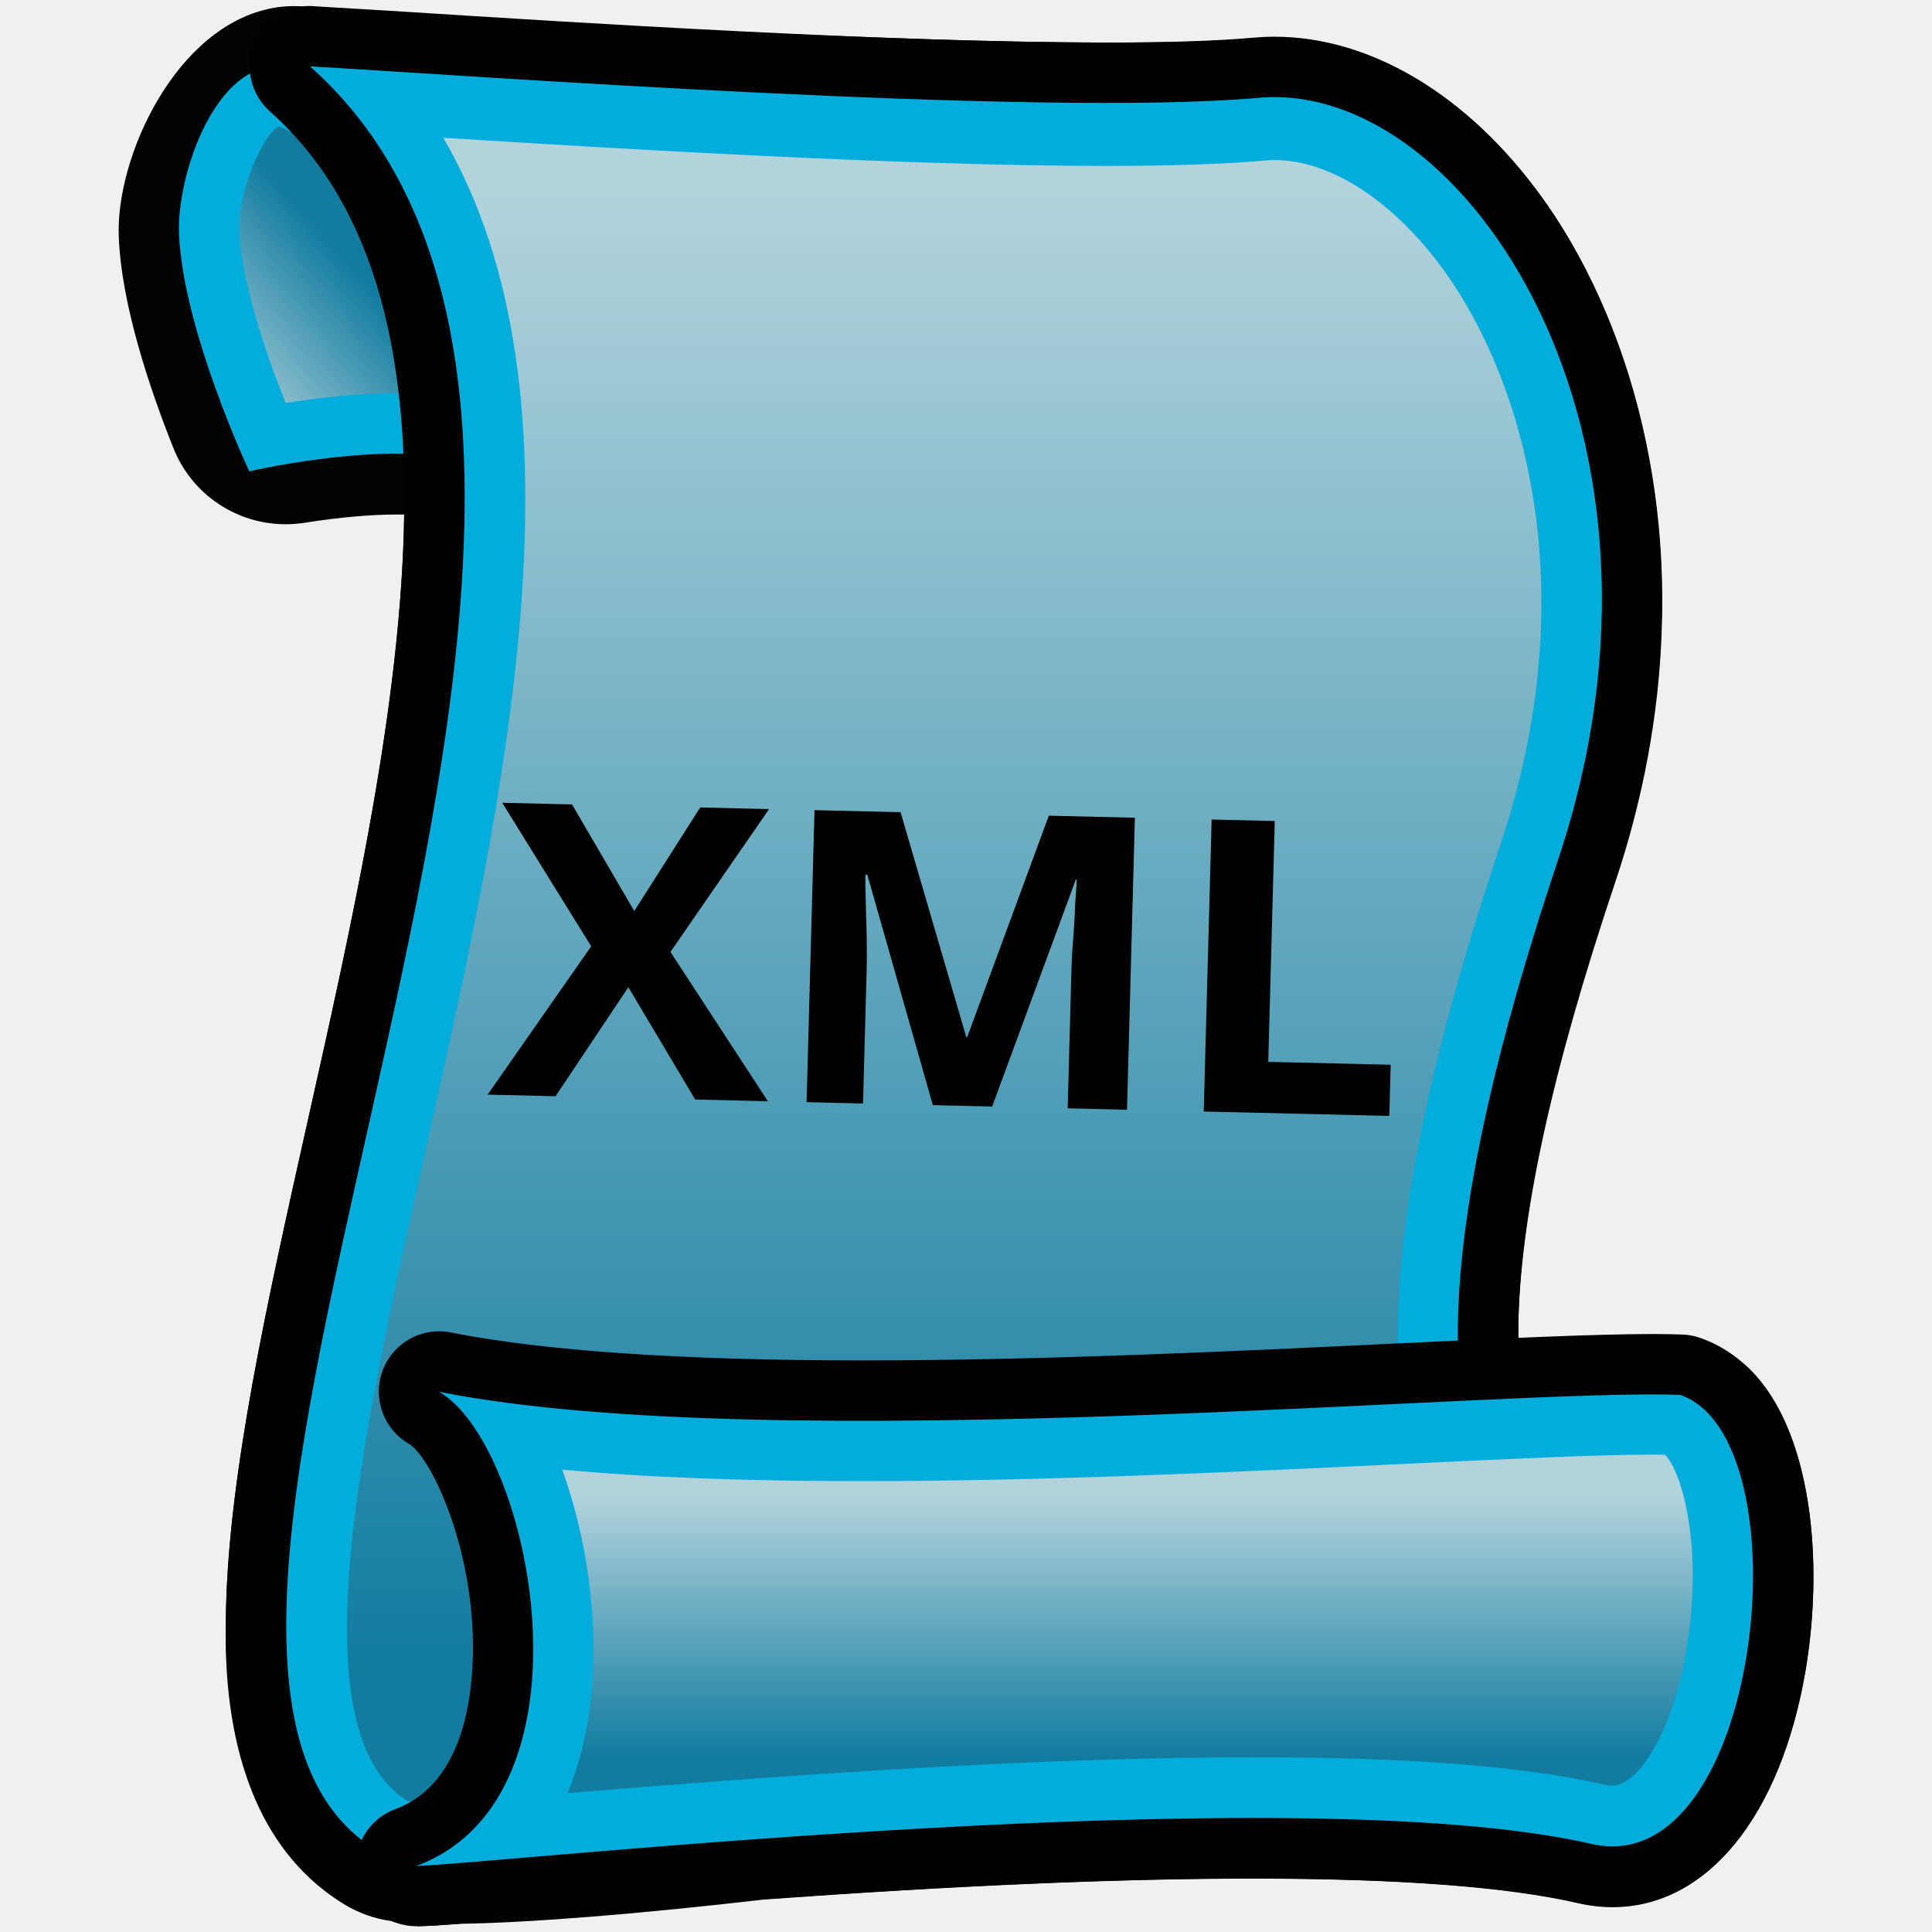
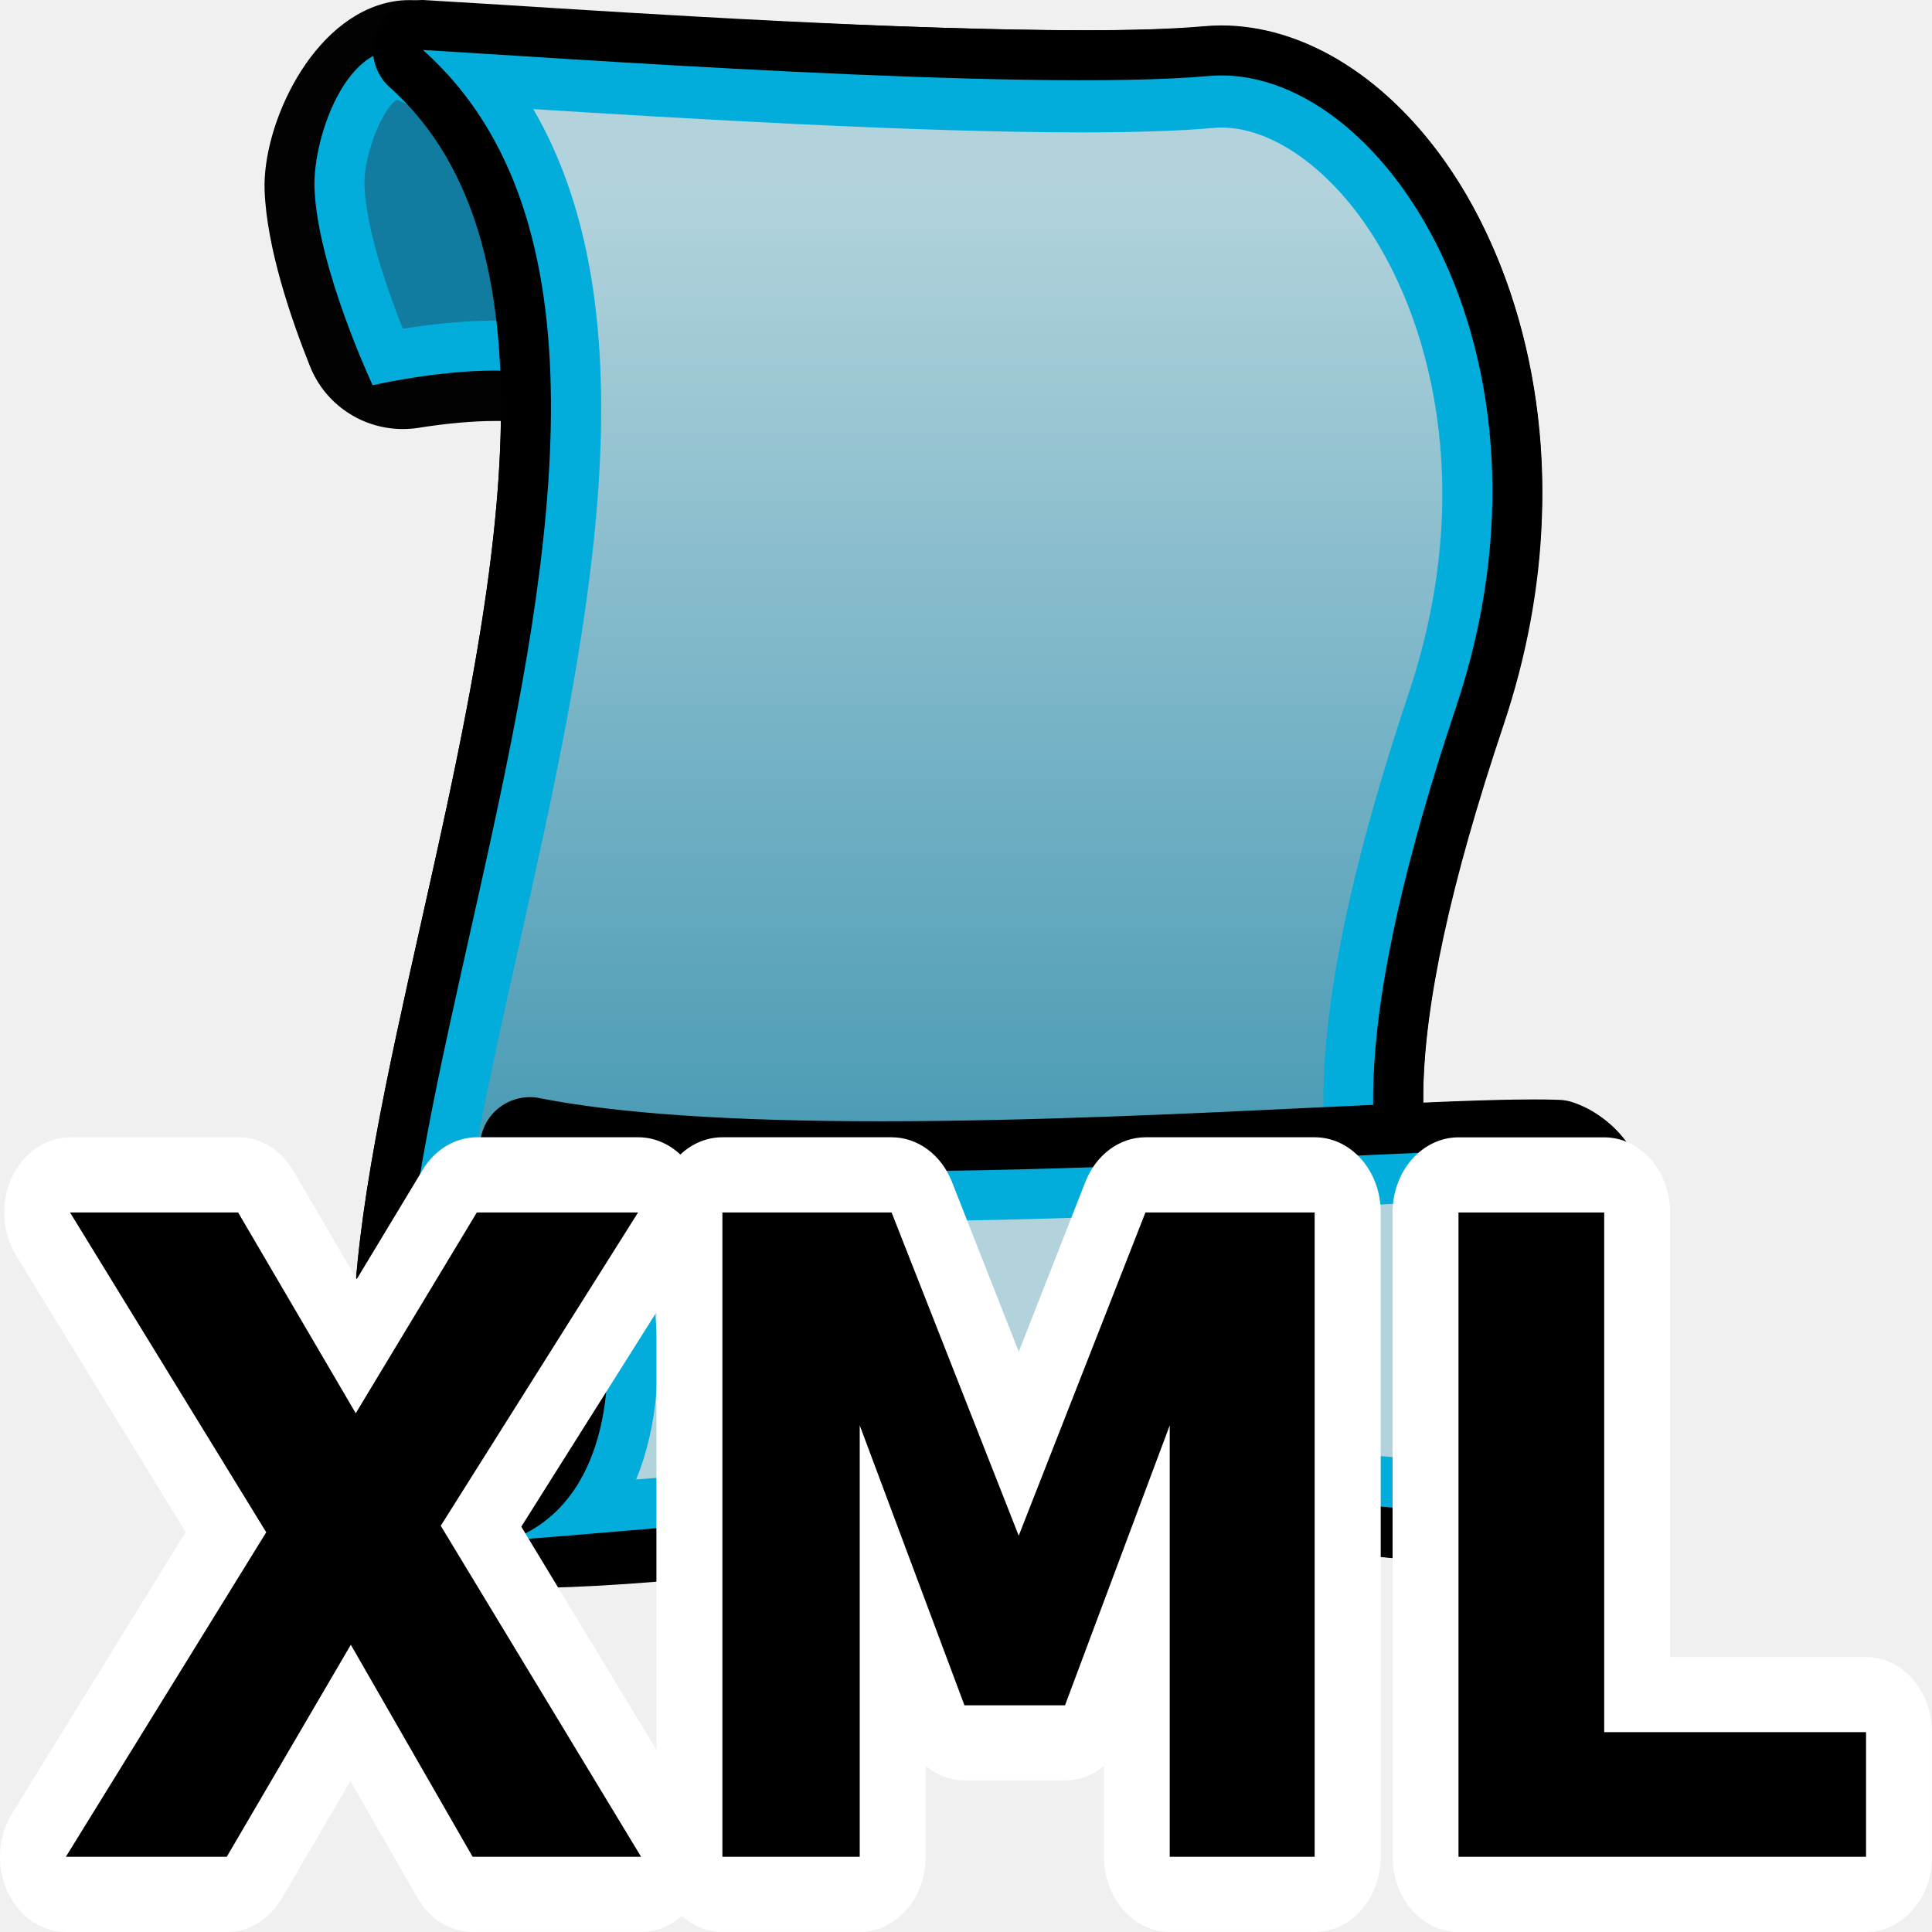
<svg xmlns="http://www.w3.org/2000/svg" version="1.1" id="Layer_1" x="0px" y="0px" width="32px" height="32px" viewBox="0 0 32 32" enable-background="new 0 0 32 32" xml:space="preserve">
  <defs id="defs32" />
-   <g id="g3">
-     <path id="path10819_1_" d="M7.038,31.898c-0.19,0-0.379-0.026-0.559-0.08c-0.271-0.036-0.533-0.129-0.77-0.272   c-2.069-1.258-1.99-4.035-1.963-4.944c0.057-2.248,0.684-5.05,1.346-8.015C5.859,15.168,6.65,11.64,6.694,8.522   c-0.039,0-0.078,0-0.119,0c-0.439,0-0.968,0.047-1.529,0.137C4.94,8.675,4.834,8.683,4.73,8.683c-0.808,0-1.549-0.488-1.856-1.257   C2.484,6.45,2.01,5.051,1.967,3.915c-0.051-1.309,0.939-3.48,2.545-3.781C4.633,0.11,4.756,0.101,4.879,0.101   c0.072,0,0.144,0.004,0.215,0.012C5.506,0.15,13.666,0.705,18.46,0.705c1.235,0,1.933-0.039,2.298-0.072   c0.113-0.01,0.23-0.016,0.352-0.016c1.281,0,2.595,0.631,3.697,1.775c1.822,1.899,2.84,4.92,2.715,8.076   c-0.047,1.372-0.307,2.768-0.766,4.137c-1.061,3.161-1.588,5.588-1.609,7.417c0,0.049,0,0.098,0,0.145   c0.847-0.035,1.646-0.063,2.236-0.063l0.229,0.002c0.509,0.008,0.996,0.211,1.361,0.563c1.051,1.021,1.228,3.229,0.938,4.974   c-0.408,2.436-1.636,3.946-3.201,3.946c-0.188,0-0.381-0.022-0.569-0.065c-1.168-0.271-2.98-0.408-5.384-0.408   c-2.228,0-4.876,0.113-8.101,0.346c-2.039,0.236-3.846,0.383-5.02,0.402l-0.471,0.033C7.122,31.898,7.081,31.898,7.038,31.898   L7.038,31.898z" fill="#020202" />
-     <path id="path3443_1_" d="M8.159,7.808C8.336,5.821,7.467,2.214,5,1.185C3.704,0.644,2.924,2.79,2.965,3.869   c0.063,1.595,1.164,3.938,1.164,3.938S6.954,7.146,8.159,7.808z" fill="#03ADDB" />
-     <linearGradient id="path10849_2_" gradientUnits="userSpaceOnUse" x1="284.953" y1="-379.324" x2="287.34" y2="-377.22" gradientTransform="matrix(1 0 0 -1 -281.54 -372.8398)">
+   <g id="g3" transform="matrix(0.8278319,0,0,0.8278495,2.754542,-0.08202121)">
+     <path id="path10819_1_" d="m 7.038,31.898 c -0.19,0 -0.379,-0.026 -0.559,-0.08 C 6.208,31.782 5.946,31.689 5.709,31.546 3.64,30.288 3.719,27.511 3.746,26.602 3.803,24.354 4.43,21.552 5.092,18.587 5.859,15.168 6.65,11.64 6.694,8.522 c -0.039,0 -0.078,0 -0.119,0 -0.439,0 -0.968,0.047 -1.529,0.137 C 4.94,8.675 4.834,8.683 4.73,8.683 3.922,8.683 3.181,8.195 2.874,7.426 2.484,6.45 2.01,5.051 1.967,3.915 1.916,2.606 2.906,0.435 4.512,0.134 4.633,0.11 4.756,0.101 4.879,0.101 c 0.072,0 0.144,0.004 0.215,0.012 0.412,0.037 8.572,0.592 13.366,0.592 1.235,0 1.933,-0.039 2.298,-0.072 0.113,-0.01 0.23,-0.016 0.352,-0.016 1.281,0 2.595,0.631 3.697,1.775 1.822,1.899 2.84,4.92 2.715,8.076 -0.047,1.372 -0.307,2.768 -0.766,4.137 -1.061,3.161 -1.588,5.588 -1.609,7.417 0,0.049 0,0.098 0,0.145 0.847,-0.035 1.646,-0.063 2.236,-0.063 l 0.229,0.002 c 0.509,0.008 0.996,0.211 1.361,0.563 1.051,1.021 1.228,3.229 0.938,4.974 -0.408,2.436 -1.636,3.946 -3.201,3.946 -0.188,0 -0.381,-0.022 -0.569,-0.065 -1.168,-0.271 -2.98,-0.408 -5.384,-0.408 -2.228,0 -4.876,0.113 -8.101,0.346 -2.039,0.236 -3.846,0.383 -5.02,0.402 l -0.471,0.033 c -0.043,0.001 -0.084,0.001 -0.127,0.001 l 0,0 z" style="fill:#020202" />
+     <path id="path3443_1_" d="M 8.159,7.808 C 8.336,5.821 7.467,2.214 5,1.185 3.704,0.644 2.924,2.79 2.965,3.869 c 0.063,1.595 1.164,3.938 1.164,3.938 0,0 2.825,-0.661 4.03,10e-4 z" style="fill:#03addb" />
+     <linearGradient id="path10849_2_" gradientUnits="userSpaceOnUse" x1="284.953" y1="-379.324" x2="287.34" y2="-377.22" gradientTransform="matrix(1.207975,0,0,-1.207949,-343.4206,-450.2724)">
      <stop offset="0" style="stop-color:#B2D3DC" id="stop8" />
      <stop offset="1" style="stop-color:#117C9F" id="stop10" />
    </linearGradient>
-     <path id="path10849_1_" d="M4.732,6.676C4.405,5.858,3.999,4.663,3.965,3.83   c-0.026-0.681,0.41-1.636,0.658-1.736c1.512,0.646,2.334,2.722,2.52,4.441c-0.18-0.013-0.366-0.021-0.564-0.021   C5.913,6.513,5.239,6.595,4.732,6.676L4.732,6.676z" fill="url(#path10849_2_)" />
-     <path d="M7.357,31.814c-0.89,0-1.227-0.086-1.481-0.225C2.58,29.8,3.745,24.604,5.093,18.585C6.51,12.263,8.116,5.097,4.47,1.845   C4.152,1.562,4.049,1.109,4.211,0.716c0.155-0.375,0.521-0.617,0.923-0.617c0.019,0,0.927,0.055,1.553,0.094   c2.811,0.179,8.042,0.512,11.629,0.512l0,0c1.021,0,1.844-0.027,2.443-0.081c0.115-0.01,0.231-0.016,0.348-0.016   c1.601,0,3.217,0.972,4.437,2.666c1.646,2.286,2.828,6.448,1.213,11.277c-3.028,9.049-1.026,10.16-0.065,10.695   c0.451,0.251,1.137,0.631,1.197,1.475c0.021,0.282-0.039,0.705-0.432,1.127C25.333,30.126,10.786,31.814,7.357,31.814L7.357,31.814   z" id="path13" />
-     <path id="path3445_1_" d="M25.809,14.233c-4.254,12.71,0.984,11.217,1.082,12.559   c0.15,2.131-19.372,4.554-20.538,3.92C0.604,27.589,12.67,7.819,5.135,1.099C7.571,1.237,17.205,1.946,20.85,1.62   C24.273,1.313,28.174,7.162,25.809,14.233z" fill="#03ADDB" />
-     <linearGradient id="path10830_2_" gradientUnits="userSpaceOnUse" x1="297.179" y1="-375.971" x2="297.179" y2="-400.418" gradientTransform="matrix(1 0 0 -1 -281.54 -372.8398)">
+     <path id="path10849_1_" d="M 4.732,6.676 C 4.405,5.858 3.999,4.663 3.965,3.83 3.939,3.149 4.375,2.194 4.623,2.094 6.135,2.74 6.957,4.816 7.143,6.535 6.963,6.522 6.777,6.514 6.579,6.514 5.913,6.513 5.239,6.595 4.732,6.676 l 0,0 z" style="fill:url(#path10849_2_)" />
+     <path d="M 7.357,31.814 C 6.467,31.814 6.13,31.728 5.876,31.589 2.58,29.8 3.745,24.604 5.093,18.585 6.51,12.263 8.116,5.097 4.47,1.845 4.152,1.562 4.049,1.109 4.211,0.716 4.366,0.341 4.732,0.099 5.134,0.099 c 0.019,0 0.927,0.055 1.553,0.094 2.811,0.179 8.042,0.512 11.629,0.512 l 0,0 c 1.021,0 1.844,-0.027 2.443,-0.081 0.115,-0.01 0.231,-0.016 0.348,-0.016 1.601,0 3.217,0.972 4.437,2.666 1.646,2.286 2.828,6.448 1.213,11.277 -3.028,9.049 -1.026,10.16 -0.065,10.695 0.451,0.251 1.137,0.631 1.197,1.475 0.021,0.282 -0.039,0.705 -0.432,1.127 -2.124,2.278 -16.671,3.966 -20.1,3.966 l 0,0 z" id="path13" />
+     <path id="path3445_1_" d="m 25.809,14.233 c -4.254,12.71 0.984,11.217 1.082,12.559 0.15,2.131 -19.372,4.554 -20.538,3.92 C 0.604,27.589 12.67,7.819 5.135,1.099 7.571,1.237 17.205,1.946 20.85,1.62 c 3.423,-0.307 7.324,5.542 4.959,12.613 z" style="fill:#03addb" />
+     <linearGradient id="path10830_2_" gradientUnits="userSpaceOnUse" x1="297.179" y1="-375.971" x2="297.179" y2="-400.418" gradientTransform="matrix(1.207975,0,0,-1.207949,-343.4206,-450.2724)">
      <stop offset="0" style="stop-color:#B2D3DC" id="stop17" />
      <stop offset="1" style="stop-color:#117C9F" id="stop19" />
    </linearGradient>
-     <path id="path10830_1_" d="M7.357,29.857c-0.349,0-0.526-0.016-0.604-0.024   c-1.86-1.156-0.766-6.041,0.293-10.767c1.324-5.907,2.8-12.493,0.296-16.784c2.938,0.185,7.644,0.466,10.981,0.466l0,0   c1.077,0,1.958-0.03,2.616-0.088c0.057-0.005,0.112-0.009,0.172-0.009c0.932,0,1.981,0.687,2.809,1.834   c1.357,1.884,2.316,5.36,0.941,9.475c-3,8.961-1.563,11.595,0.584,12.918C22.652,28.177,11.493,29.857,7.357,29.857L7.357,29.857z" fill="url(#path10830_2_)" />
-     <path d="M6.893,31.904c-0.476,0-0.888-0.336-0.981-0.807c-0.094-0.48,0.174-0.961,0.634-1.131c0.921-0.341,1.197-1.371,1.266-2.177   c0.164-1.907-0.651-3.649-1.039-3.874c-0.423-0.246-0.606-0.762-0.434-1.218c0.149-0.396,0.526-0.647,0.935-0.647   c0.064,0,0.129,0.006,0.195,0.02c1.548,0.307,3.84,0.463,6.813,0.463h0.001c3.025,0,6.254-0.156,8.85-0.281   c1.752-0.084,3.266-0.156,4.229-0.156c0.189,0,0.359,0.002,0.508,0.008c0.098,0.004,0.193,0.021,0.285,0.054   c1.732,0.596,2.123,3.255,1.754,5.475c-0.406,2.437-1.633,3.949-3.2,3.949c-0.187,0-0.377-0.022-0.565-0.065   c-1.172-0.269-2.985-0.404-5.393-0.404c-4.26,0-9.288,0.426-11.99,0.654c-0.917,0.077-1.567,0.131-1.833,0.141   C6.916,31.904,6.904,31.904,6.893,31.904L6.893,31.904z" id="path22" />
-     <path id="path3447_2_" d="M27.83,23.104c2.105,0.723,1.35,8.082-1.465,7.438   c-4.924-1.131-18.027,0.316-19.472,0.365c3.098-1.146,1.91-6.967,0.382-7.854C12.875,24.161,24.941,22.989,27.83,23.104z" fill="#03ADDB" />
-     <linearGradient id="path10840_2_" gradientUnits="userSpaceOnUse" x1="300.215" y1="-397.613" x2="300.215" y2="-401.942" gradientTransform="matrix(1 0 0 -1 -281.54 -372.8398)">
+     <path id="path10830_1_" d="M 7.357,29.857 C 7.008,29.857 6.831,29.841 6.753,29.833 4.893,28.677 5.987,23.792 7.046,19.066 8.37,13.159 9.846,6.573 7.342,2.282 10.28,2.467 14.986,2.748 18.323,2.748 l 0,0 c 1.077,0 1.958,-0.03 2.616,-0.088 0.057,-0.005 0.112,-0.009 0.172,-0.009 0.932,0 1.981,0.687 2.809,1.834 1.357,1.884 2.316,5.36 0.941,9.475 -3,8.961 -1.563,11.595 0.584,12.918 -2.793,1.299 -13.952,2.979 -18.088,2.979 l 0,0 z" style="fill:url(#path10830_2_)" />
+     <path d="M 6.893,31.904 C 6.417,31.904 6.005,31.568 5.912,31.097 5.818,30.617 6.086,30.136 6.546,29.966 7.467,29.625 7.743,28.595 7.812,27.789 7.976,25.882 7.161,24.14 6.773,23.915 6.35,23.669 6.167,23.153 6.339,22.697 6.488,22.301 6.865,22.05 7.274,22.05 c 0.064,0 0.129,0.006 0.195,0.02 1.548,0.307 3.84,0.463 6.813,0.463 l 10e-4,0 c 3.025,0 6.254,-0.156 8.85,-0.281 1.752,-0.084 3.266,-0.156 4.229,-0.156 0.189,0 0.359,0.002 0.508,0.008 0.098,0.004 0.193,0.021 0.285,0.054 1.732,0.596 2.123,3.255 1.754,5.475 -0.406,2.437 -1.633,3.949 -3.2,3.949 -0.187,0 -0.377,-0.022 -0.565,-0.065 -1.172,-0.269 -2.985,-0.404 -5.393,-0.404 -4.26,0 -9.288,0.426 -11.99,0.654 C 7.844,31.844 7.194,31.898 6.928,31.908 6.916,31.904 6.904,31.904 6.893,31.904 l 0,0 z" id="path22" />
+     <path id="path3447_2_" d="m 27.83,23.104 c 2.105,0.723 1.35,8.082 -1.465,7.438 -4.924,-1.131 -18.027,0.316 -19.472,0.365 3.098,-1.146 1.91,-6.967 0.382,-7.854 5.6,1.108 17.666,-0.064 20.555,0.051 z" style="fill:#03addb" />
+     <linearGradient id="path10840_2_" gradientUnits="userSpaceOnUse" x1="300.215" y1="-397.613" x2="300.215" y2="-401.942" gradientTransform="matrix(1.207975,0,0,-1.207949,-343.4206,-450.2724)">
      <stop offset="0" style="stop-color:#B2D3DC" id="stop26" />
      <stop offset="1" style="stop-color:#117C9F" id="stop28" />
    </linearGradient>
-     <path id="path10840_1_" d="M9.4,29.7c0.212-0.511,0.349-1.095,0.405-1.74   c0.098-1.142-0.082-2.487-0.493-3.619c1.374,0.13,3.021,0.191,4.97,0.191c3.079,0,6.341-0.158,8.964-0.285   c1.725-0.082,3.213-0.154,4.125-0.154c0.072,0,0.143,0,0.207,0.003c0.277,0.271,0.639,1.524,0.357,3.204   c-0.238,1.429-0.813,2.277-1.23,2.277l0,0c-0.035,0-0.074-0.004-0.117-0.015c-1.336-0.307-3.244-0.457-5.836-0.457   C16.807,29.107,12.247,29.464,9.4,29.7L9.4,29.7z" fill="url(#path10840_2_)" />
+     <path id="path10840_1_" d="m 9.4,29.7 c 0.212,-0.511 0.349,-1.095 0.405,-1.74 0.098,-1.142 -0.082,-2.487 -0.493,-3.619 1.374,0.13 3.021,0.191 4.97,0.191 3.079,0 6.341,-0.158 8.964,-0.285 1.725,-0.082 3.213,-0.154 4.125,-0.154 0.072,0 0.143,0 0.207,0.003 0.277,0.271 0.639,1.524 0.357,3.204 -0.238,1.429 -0.813,2.277 -1.23,2.277 l 0,0 c -0.035,0 -0.074,-0.004 -0.117,-0.015 C 25.252,29.255 23.344,29.105 20.752,29.105 16.807,29.107 12.247,29.464 9.4,29.7 l 0,0 z" style="fill:url(#path10840_2_)" />
  </g>
-   <text xml:space="preserve" style="font-size:6.878px;font-style:normal;font-variant:normal;font-weight:bold;font-stretch:normal;text-align:start;line-height:125%;writing-mode:lr-tb;text-anchor:start;fill:#000000;fill-opacity:1;stroke:none;stroke-width:1px;stroke-linecap:butt;stroke-linejoin:miter;stroke-opacity:1;font-family:Antique Olive" x="8.444" y="18.19" id="text1333" transform="matrix(1.013818,2.393834e-2,-2.667182e-2,0.985741,0,0)">
-     <tspan id="tspan1335" x="8.444" y="18.19">XML</tspan>
-   </text>
+   <g id="g4257" transform="matrix(0.9361356,0,0,1.067488,-3.425053,44.31781)">
+     <path style="font-style:normal;font-weight:normal;font-size:13.75px;line-height:125%;font-family:sans-serif;letter-spacing:0px;word-spacing:0px;fill:#ffffff;fill-opacity:1;stroke:none;stroke-width:1px;stroke-linecap:butt;stroke-linejoin:miter;stroke-opacity:1" d="m 4.898,-23.869 a 1.167,1.167 0 0 0 -0.955,1.834 l 3,4.291 -3.072,4.367 a 1.167,1.167 0 0 0 0.953,1.838 l 2.848,0 a 1.167,1.167 0 0 0 0.971,-0.52 l 1.215,-1.822 1.188,1.814 a 1.167,1.167 0 0 0 0.977,0.527 l 2.98,0 a 1.167,1.167 0 0 0 0.719,-0.248 1.167,1.167 0 0 0 0.719,0.248 l 2.43,0 a 1.167,1.167 0 0 0 1.166,-1.166 l 0,-1.41 a 1.167,1.167 0 0 0 0.688,0.225 l 1.779,0 a 1.167,1.167 0 0 0 0.688,-0.225 l 0,1.41 a 1.167,1.167 0 0 0 1.166,1.166 l 2.564,0 a 1.167,1.167 0 0 0 1.166,-1.166 l 0,-9.998 a 1.167,1.167 0 0 0 -1.166,-1.166 l -2.994,0 a 1.167,1.167 0 0 0 -1.064,0.689 l -1.18,2.639 -1.184,-2.639 a 1.167,1.167 0 0 0 -1.064,-0.689 l -2.994,0 a 1.167,1.167 0 0 0 -0.746,0.268 1.167,1.167 0 0 0 -0.744,-0.268 l -2.854,0 a 1.167,1.167 0 0 0 -0.961,0.506 l -1.166,1.695 -1.125,-1.684 a 1.167,1.167 0 0 0 -0.971,-0.518 l -2.975,0 z m 24.566,0 a 1.167,1.167 0 0 0 -1.166,1.166 l 0,9.998 a 1.167,1.167 0 0 0 1.166,1.166 l 7.211,0 a 1.167,1.167 0 0 0 1.166,-1.166 l 0,-1.934 a 1.167,1.167 0 0 0 -1.166,-1.166 l -3.467,0 0,-6.898 a 1.167,1.167 0 0 0 -1.166,-1.166 l -2.578,0 z m -14.191,2.713 0,6.791 -2.391,-3.463 2.391,-3.328 z" id="path4348" />
+     <g style="font-style:normal;font-weight:normal;font-size:13.75px;line-height:125%;font-family:sans-serif;letter-spacing:0px;word-spacing:0px;fill:#000000;fill-opacity:1;stroke:none;stroke-width:1px;stroke-linecap:butt;stroke-linejoin:miter;stroke-opacity:1" id="text4183">
+       <path d="m 15.002,-12.706 -2.981,0 -2.155,-3.29 -2.195,3.29 -2.847,0 3.545,-5.035 -3.471,-4.962 2.974,0 2.081,3.115 2.142,-3.115 2.853,0 -3.491,4.861 3.545,5.136 z" style="font-weight:bold" id="path4157" />
+       <path d="m 26.92,-12.706 -2.565,0 0,-6.694 -1.853,4.344 -1.779,0 -1.853,-4.344 0,6.694 -2.43,0 0,-9.997 2.994,0 2.249,5.015 2.242,-5.015 2.994,0 0,9.997 z" style="font-weight:bold" id="path4159" />
+       <path d="m 36.675,-12.706 -7.211,0 0,-9.997 2.578,0 0,8.063 4.633,0 0,1.934 z" style="font-weight:bold" id="path4161" />
+     </g>
+   </g>
</svg>
